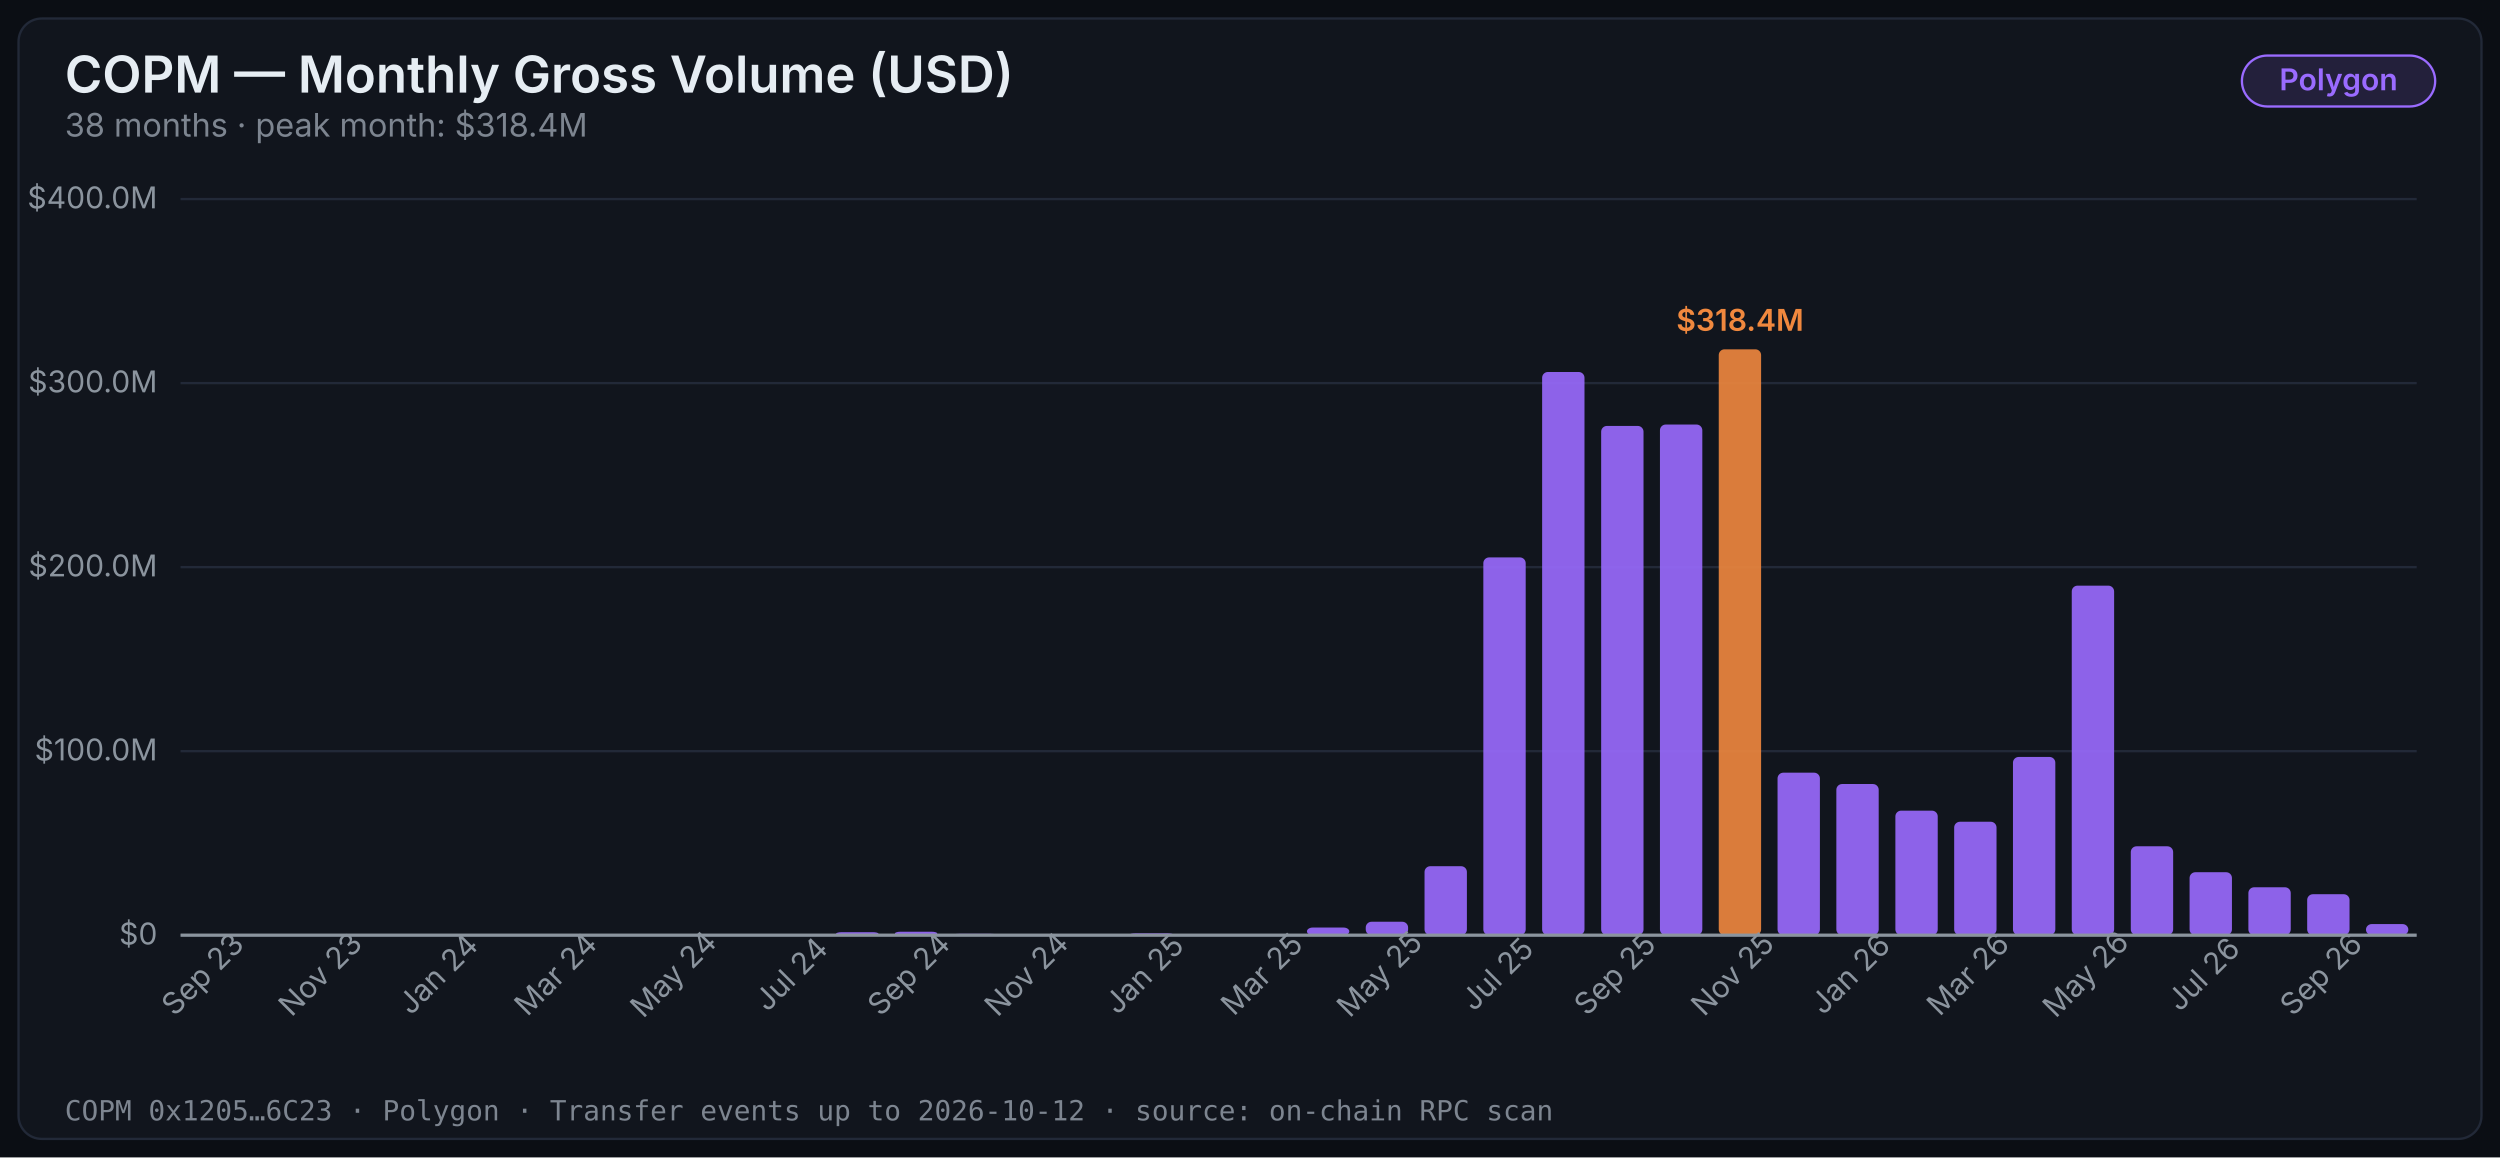
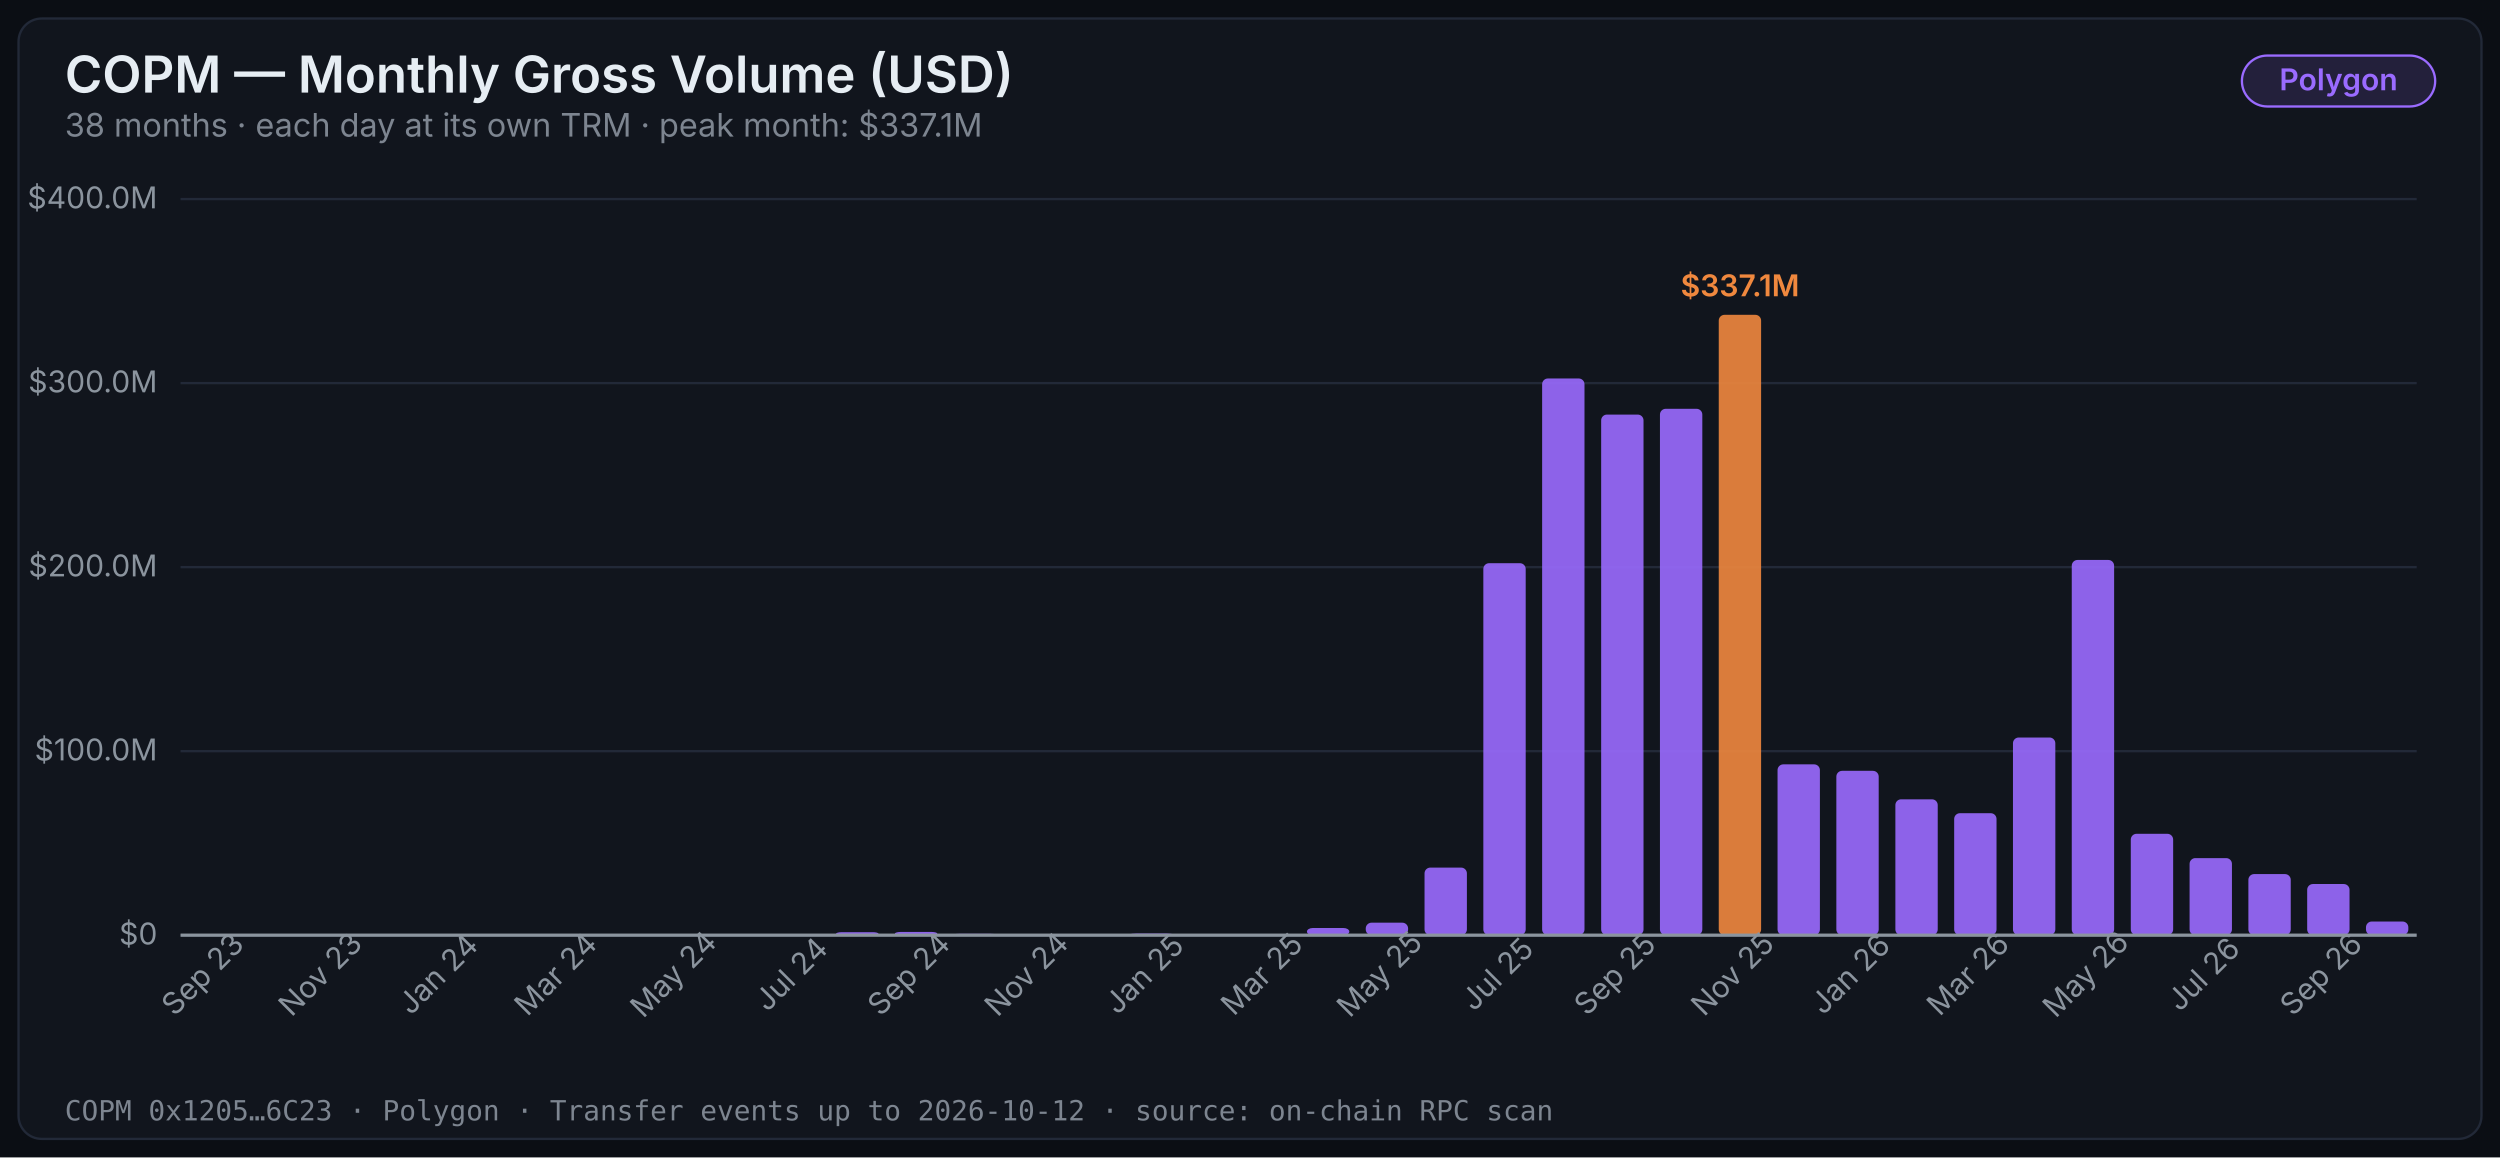
<svg xmlns="http://www.w3.org/2000/svg" width="1080" height="500" viewBox="0 0 1080 500" role="img" aria-label="COPM — Monthly Gross Volume (USD)">
  <style>
    .title { font: 600 22px -apple-system, 'Segoe UI', system-ui, sans-serif; fill: #e6edf3; }
    .subtitle { font: 400 14px -apple-system, 'Segoe UI', system-ui, sans-serif; fill: #7d8590; }
    .axis { font: 400 13px -apple-system, 'Segoe UI', system-ui, sans-serif; fill: #8b949e; }
    .label { font: 500 14px -apple-system, 'Segoe UI', system-ui, sans-serif; fill: #e6edf3; }
    .annot { font: 600 13px -apple-system, 'Segoe UI', system-ui, sans-serif; }
    .badge { font: 600 13px -apple-system, 'Segoe UI', system-ui, sans-serif; }
    .footer { font: 400 12px ui-monospace, 'SF Mono', Menlo, monospace; fill: #7d8590; }
  </style>
  <defs />
  <rect width="1080" height="500" fill="#0b0e14" />
  <rect x="8" y="8" width="1064" height="484" rx="10" fill="#11151d" stroke="#222938" stroke-width="1" />
  <text x="28" y="40" class="title">COPM — Monthly Gross Volume (USD)</text>
  <rect x="968.5" y="24" width="83.5" height="22" rx="11" fill="#9a6bff22" stroke="#9a6bff" stroke-width="1" />
  <text x="1010.25" y="39" class="badge" fill="#9a6bff" text-anchor="middle">Polygon</text>
-   <text x="28" y="59" class="subtitle">38 months · peak month: $318.4M</text>
+   <text x="28" y="59" class="subtitle">38 months · each day at its own TRM · peak month: $337.1M</text>
  <line x1="78" y1="404" x2="1044" y2="404" stroke="#222938" stroke-width="1" />
  <text x="68" y="408" class="axis" text-anchor="end">$0</text>
  <line x1="78" y1="324.5" x2="1044" y2="324.5" stroke="#222938" stroke-width="1" />
  <text x="68" y="328.5" class="axis" text-anchor="end">$100.0M</text>
  <line x1="78" y1="245" x2="1044" y2="245" stroke="#222938" stroke-width="1" />
  <text x="68" y="249" class="axis" text-anchor="end">$200.0M</text>
  <line x1="78" y1="165.5" x2="1044" y2="165.5" stroke="#222938" stroke-width="1" />
  <text x="68" y="169.5" class="axis" text-anchor="end">$300.0M</text>
  <line x1="78" y1="86" x2="1044" y2="86" stroke="#222938" stroke-width="1" />
  <text x="68" y="90" class="axis" text-anchor="end">$400.0M</text>
  <rect x="81.6" y="404.0" width="18.3" height="0.0" fill="#9a6bff" fill-opacity="0.9" rx="2.5" />
  <text x="90.711" y="424" class="axis" text-anchor="middle" transform="rotate(-45 90.71053 424)">Sep 23</text>
  <rect x="107.0" y="404.0" width="18.3" height="0.0" fill="#9a6bff" fill-opacity="0.9" rx="2.5" />
  <rect x="132.4" y="403.6" width="18.3" height="0.4" fill="#9a6bff" fill-opacity="0.9" rx="2.5" />
  <text x="141.553" y="424" class="axis" text-anchor="middle" transform="rotate(-45 141.5526 424)">Nov 23</text>
  <rect x="157.8" y="404.0" width="18.3" height="0.0" fill="#9a6bff" fill-opacity="0.9" rx="2.5" />
  <rect x="183.2" y="404.0" width="18.3" height="0.0" fill="#9a6bff" fill-opacity="0.9" rx="2.5" />
  <text x="192.395" y="424" class="axis" text-anchor="middle" transform="rotate(-45 192.3947 424)">Jan 24</text>
  <rect x="208.7" y="404.0" width="18.3" height="0.0" fill="#9a6bff" fill-opacity="0.9" rx="2.5" />
  <rect x="234.1" y="403.8" width="18.3" height="0.2" fill="#9a6bff" fill-opacity="0.9" rx="2.5" />
  <text x="243.237" y="424" class="axis" text-anchor="middle" transform="rotate(-45 243.2368 424)">Mar 24</text>
  <rect x="259.5" y="403.9" width="18.3" height="0.1" fill="#9a6bff" fill-opacity="0.9" rx="2.5" />
  <rect x="284.9" y="403.5" width="18.3" height="0.5" fill="#9a6bff" fill-opacity="0.9" rx="2.5" />
  <text x="294.079" y="424" class="axis" text-anchor="middle" transform="rotate(-45 294.0789 424)">May 24</text>
  <rect x="310.3" y="403.8" width="18.3" height="0.2" fill="#9a6bff" fill-opacity="0.9" rx="2.5" />
  <rect x="335.8" y="403.8" width="18.3" height="0.2" fill="#9a6bff" fill-opacity="0.9" rx="2.5" />
  <text x="344.921" y="424" class="axis" text-anchor="middle" transform="rotate(-45 344.9211 424)">Jul 24</text>
  <rect x="361.2" y="402.7" width="18.3" height="1.3" fill="#9a6bff" fill-opacity="0.9" rx="2.5" />
-   <rect x="386.6" y="402.5" width="18.3" height="1.5" fill="#9a6bff" fill-opacity="0.9" rx="2.5" />
+   <rect x="386.6" y="402.6" width="18.3" height="1.4" fill="#9a6bff" fill-opacity="0.9" rx="2.5" />
  <text x="395.763" y="424" class="axis" text-anchor="middle" transform="rotate(-45 395.7632 424)">Sep 24</text>
  <rect x="412.0" y="403.4" width="18.3" height="0.6" fill="#9a6bff" fill-opacity="0.9" rx="2.5" />
  <rect x="437.5" y="403.8" width="18.3" height="0.2" fill="#9a6bff" fill-opacity="0.9" rx="2.5" />
  <text x="446.605" y="424" class="axis" text-anchor="middle" transform="rotate(-45 446.6053 424)">Nov 24</text>
-   <rect x="462.9" y="403.8" width="18.3" height="0.2" fill="#9a6bff" fill-opacity="0.9" rx="2.5" />
-   <rect x="488.3" y="403.2" width="18.3" height="0.8" fill="#9a6bff" fill-opacity="0.9" rx="2.5" />
+   <rect x="462.9" y="403.9" width="18.3" height="0.1" fill="#9a6bff" fill-opacity="0.9" rx="2.5" />
+   <rect x="488.3" y="403.3" width="18.3" height="0.7" fill="#9a6bff" fill-opacity="0.9" rx="2.5" />
  <text x="497.447" y="424" class="axis" text-anchor="middle" transform="rotate(-45 497.4474 424)">Jan 25</text>
  <rect x="513.7" y="403.6" width="18.3" height="0.4" fill="#9a6bff" fill-opacity="0.9" rx="2.5" />
  <rect x="539.1" y="403.6" width="18.3" height="0.4" fill="#9a6bff" fill-opacity="0.9" rx="2.5" />
  <text x="548.289" y="424" class="axis" text-anchor="middle" transform="rotate(-45 548.2895 424)">Mar 25</text>
-   <rect x="564.6" y="400.7" width="18.3" height="3.3" fill="#9a6bff" fill-opacity="0.9" rx="2.5" />
-   <rect x="590.0" y="398.2" width="18.3" height="5.8" fill="#9a6bff" fill-opacity="0.9" rx="2.5" />
+   <rect x="564.6" y="400.9" width="18.3" height="3.1" fill="#9a6bff" fill-opacity="0.9" rx="2.5" />
+   <rect x="590.0" y="398.6" width="18.3" height="5.4" fill="#9a6bff" fill-opacity="0.9" rx="2.5" />
  <text x="599.132" y="424" class="axis" text-anchor="middle" transform="rotate(-45 599.1316 424)">May 25</text>
-   <rect x="615.4" y="374.2" width="18.3" height="29.8" fill="#9a6bff" fill-opacity="0.9" rx="2.5" />
-   <rect x="640.8" y="240.8" width="18.3" height="163.2" fill="#9a6bff" fill-opacity="0.9" rx="2.5" />
+   <rect x="615.4" y="374.8" width="18.3" height="29.2" fill="#9a6bff" fill-opacity="0.9" rx="2.5" />
+   <rect x="640.8" y="243.3" width="18.3" height="160.7" fill="#9a6bff" fill-opacity="0.9" rx="2.5" />
  <text x="649.974" y="424" class="axis" text-anchor="middle" transform="rotate(-45 649.9737 424)">Jul 25</text>
-   <rect x="666.2" y="160.7" width="18.3" height="243.3" fill="#9a6bff" fill-opacity="0.9" rx="2.5" />
-   <rect x="691.7" y="184.0" width="18.3" height="220.0" fill="#9a6bff" fill-opacity="0.9" rx="2.5" />
+   <rect x="666.2" y="163.5" width="18.3" height="240.5" fill="#9a6bff" fill-opacity="0.9" rx="2.5" />
+   <rect x="691.7" y="179.1" width="18.3" height="224.9" fill="#9a6bff" fill-opacity="0.9" rx="2.5" />
  <text x="700.816" y="424" class="axis" text-anchor="middle" transform="rotate(-45 700.8158 424)">Sep 25</text>
-   <rect x="717.1" y="183.4" width="18.3" height="220.6" fill="#9a6bff" fill-opacity="0.9" rx="2.5" />
-   <rect x="742.5" y="150.9" width="18.3" height="253.1" fill="#f0883e" fill-opacity="0.9" rx="2.5" />
-   <text x="751.7" y="142.9" class="annot" fill="#f0883e" text-anchor="middle">$318.4M</text>
+   <rect x="717.1" y="176.6" width="18.3" height="227.4" fill="#9a6bff" fill-opacity="0.9" rx="2.5" />
+   <rect x="742.5" y="136.0" width="18.3" height="268.0" fill="#f0883e" fill-opacity="0.9" rx="2.5" />
+   <text x="751.7" y="128.0" class="annot" fill="#f0883e" text-anchor="middle">$337.1M</text>
  <text x="751.658" y="424" class="axis" text-anchor="middle" transform="rotate(-45 751.6579 424)">Nov 25</text>
-   <rect x="767.9" y="333.8" width="18.3" height="70.2" fill="#9a6bff" fill-opacity="0.9" rx="2.5" />
-   <rect x="793.3" y="338.7" width="18.3" height="65.3" fill="#9a6bff" fill-opacity="0.9" rx="2.5" />
+   <rect x="767.9" y="330.2" width="18.3" height="73.8" fill="#9a6bff" fill-opacity="0.9" rx="2.5" />
+   <rect x="793.3" y="333.0" width="18.3" height="71.0" fill="#9a6bff" fill-opacity="0.9" rx="2.5" />
  <text x="802.5" y="424" class="axis" text-anchor="middle" transform="rotate(-45 802.5 424)">Jan 26</text>
-   <rect x="818.8" y="350.2" width="18.3" height="53.8" fill="#9a6bff" fill-opacity="0.9" rx="2.5" />
-   <rect x="844.2" y="355.0" width="18.3" height="49.0" fill="#9a6bff" fill-opacity="0.9" rx="2.5" />
+   <rect x="818.8" y="345.3" width="18.3" height="58.7" fill="#9a6bff" fill-opacity="0.9" rx="2.5" />
+   <rect x="844.2" y="351.3" width="18.3" height="52.7" fill="#9a6bff" fill-opacity="0.9" rx="2.5" />
  <text x="853.342" y="424" class="axis" text-anchor="middle" transform="rotate(-45 853.3421 424)">Mar 26</text>
-   <rect x="869.6" y="327.0" width="18.3" height="77.0" fill="#9a6bff" fill-opacity="0.9" rx="2.5" />
-   <rect x="895.0" y="253.0" width="18.3" height="151.0" fill="#9a6bff" fill-opacity="0.9" rx="2.5" />
+   <rect x="869.6" y="318.6" width="18.3" height="85.4" fill="#9a6bff" fill-opacity="0.9" rx="2.5" />
+   <rect x="895.0" y="241.9" width="18.3" height="162.1" fill="#9a6bff" fill-opacity="0.9" rx="2.5" />
  <text x="904.184" y="424" class="axis" text-anchor="middle" transform="rotate(-45 904.1842 424)">May 26</text>
-   <rect x="920.5" y="365.6" width="18.3" height="38.4" fill="#9a6bff" fill-opacity="0.9" rx="2.5" />
-   <rect x="945.9" y="376.8" width="18.3" height="27.2" fill="#9a6bff" fill-opacity="0.9" rx="2.5" />
+   <rect x="920.5" y="360.2" width="18.3" height="43.8" fill="#9a6bff" fill-opacity="0.9" rx="2.5" />
+   <rect x="945.9" y="370.7" width="18.3" height="33.3" fill="#9a6bff" fill-opacity="0.9" rx="2.5" />
  <text x="955.026" y="424" class="axis" text-anchor="middle" transform="rotate(-45 955.0263 424)">Jul 26</text>
-   <rect x="971.3" y="383.3" width="18.3" height="20.7" fill="#9a6bff" fill-opacity="0.9" rx="2.5" />
-   <rect x="996.7" y="386.3" width="18.3" height="17.7" fill="#9a6bff" fill-opacity="0.9" rx="2.5" />
+   <rect x="971.3" y="377.6" width="18.3" height="26.4" fill="#9a6bff" fill-opacity="0.9" rx="2.5" />
+   <rect x="996.7" y="381.9" width="18.3" height="22.1" fill="#9a6bff" fill-opacity="0.9" rx="2.5" />
  <text x="1005.868" y="424" class="axis" text-anchor="middle" transform="rotate(-45 1005.868 424)">Sep 26</text>
-   <rect x="1022.1" y="399.2" width="18.3" height="4.8" fill="#9a6bff" fill-opacity="0.9" rx="2.5" />
+   <rect x="1022.1" y="398.1" width="18.3" height="5.9" fill="#9a6bff" fill-opacity="0.9" rx="2.5" />
  <line x1="78" y1="404" x2="1044" y2="404" stroke="#8b949e" stroke-width="1.4" />
  <text x="28" y="484" class="footer">COPM 0x1205…6C23 · Polygon · Transfer events up to 2026-10-12 · source: on-chain RPC scan</text>
</svg>
